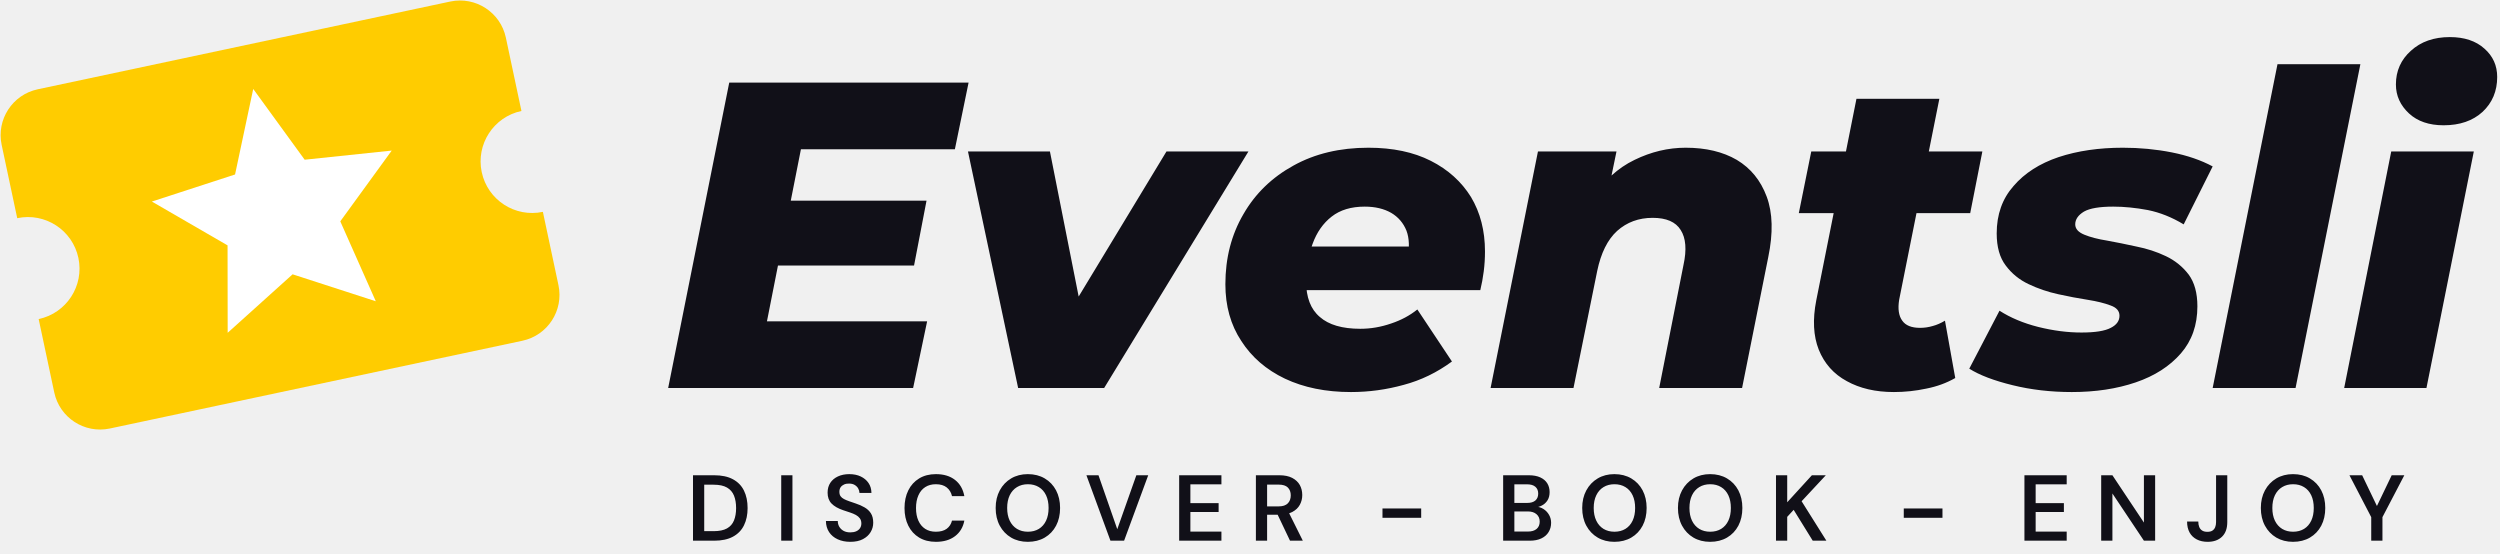
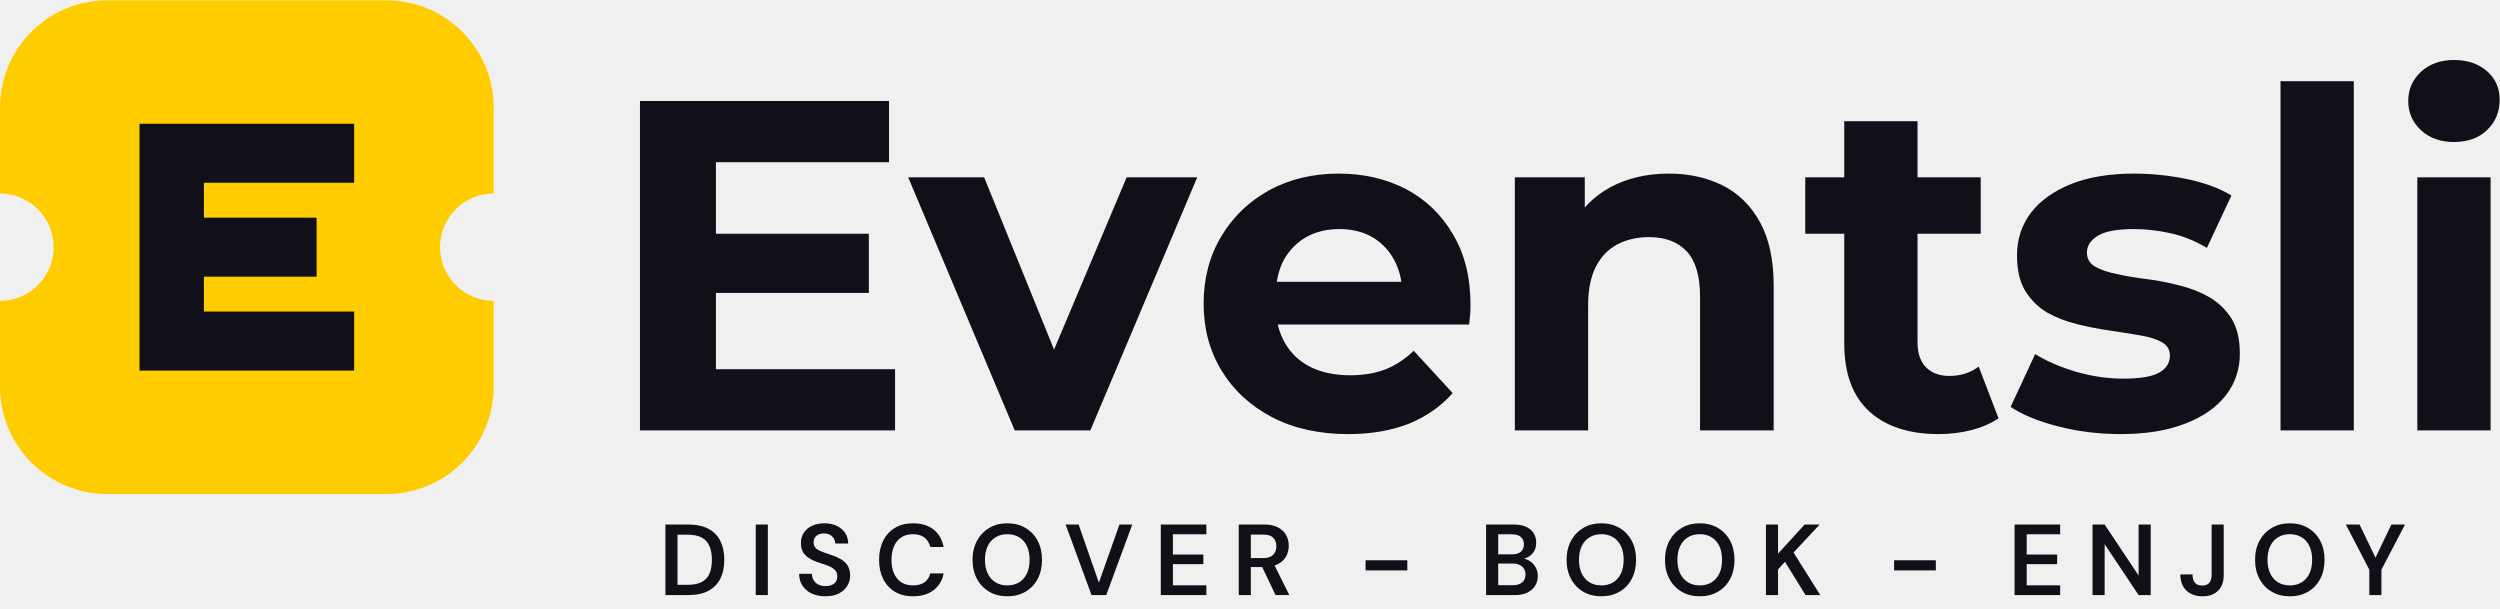
- <svg xmlns="http://www.w3.org/2000/svg" viewBox="0 -11.5 802.2 177.5" width="3208.8" height="710">
-   <g transform="translate(0 -11.50) scale(0.376)">
-     <path d="M32.2 76.2L384.3 1.3A40 40 0 0 1 431.7 32.1L445 94.7A44 44 0 0 0 463.3 180.8L476.6 243.4A40 40 0 0 1 445.8 290.8L93.7 365.7A40 40 0 0 1 46.3 334.9L33 272.3A44 44 0 0 0 14.7 186.2L1.4 123.6A40 40 0 0 1 32.2 76.2Z" fill="#FFCC00" />
-     <path d="M216.1 75.9L260 136.3L334.3 128.5L290.4 188.9L320.7 257.1L249.7 234.1L194.3 284L194.2 209.4L129.6 172L200.6 148.9Z" fill="#FFFFFF" />
+ <svg xmlns="http://www.w3.org/2000/svg" viewBox="0 -17.0 743.8 180.9" width="2975.2" height="724">
+   <g transform="translate(0 -16.95) scale(0.3193)">
+     <path d="M100 0H360A100 100 0 0 1 460 100V180A50 50 0 0 0 460 280V360A100 100 0 0 1 360 460H100A100 100 0 0 1 0 360V280A50 50 0 0 0 0 180V100A100 100 0 0 1 100 0Z" fill="#FFCC00" />
+     <path d="M130 115H330V170H190V202.5H295V257.5H190V290H330V345H130Z" fill="#111018" />
  </g>
-   <g transform="translate(212.2 113.0)">
-     <path d="M35.6-39.3L39.6-60.1L85.1-60.1L81.1-39.3L35.6-39.3ZM44.8-76.6L33.9-21.4L85.3-21.4L80.8 0L2.2 0L21.8-98.0L98.6-98.0L94.2-76.6L44.8-76.6ZM142.1 0L114.5 0L98.4-75.9L124.7-75.9L137.3-12.3L123.6-12.3L162.1-75.9L188.4-75.9L142.1 0ZM221.3 1.3L221.3 1.3Q209.2 1.3 200.1-3.0Q191.1-7.3 186.1-15.1Q181.0-22.8 181.0-33.3L181.0-33.3Q181.0-45.9 186.8-55.8Q192.5-65.7 202.9-71.4Q213.2-77.1 226.9-77.1L226.9-77.1Q238.6-77.1 246.9-72.9Q255.2-68.7 259.8-61.3Q264.3-53.8 264.3-43.8L264.3-43.8Q264.3-40.5 263.9-37.4Q263.5-34.3 262.8-31.4L262.8-31.4L201.9-31.4L204.4-45.4L250.5-45.4L239.4-41.3Q240.5-46.8 239.1-50.5Q237.6-54.2 234.2-56.2Q230.7-58.2 225.7-58.2L225.7-58.2Q219.2-58.2 215.1-55.0Q211.0-51.8 209.0-46.3Q206.9-40.7 206.9-34.3L206.9-34.3Q206.9-26.5 211.3-22.8Q215.6-19.0 224.3-19.0L224.3-19.0Q229.3-19.0 234.2-20.7Q239.0-22.3 242.6-25.2L242.6-25.2L253.7-8.5Q246.5-3.2 238.2-1.0Q229.9 1.3 221.3 1.3ZM328.7-77.1L328.7-77.1Q338.4-77.1 345.1-73.2Q351.8-69.2 354.7-61.4Q357.6-53.6 355.2-42.0L355.2-42.0L346.8 0L320.2 0L328.0-39.5Q329.6-46.8 327.1-50.7Q324.7-54.6 318.1-54.6L318.1-54.6Q311.4-54.6 306.7-50.4Q302.1-46.2 300.3-37.5L300.3-37.5L292.7 0L266.1 0L281.3-75.9L306.5-75.9L302.1-54.6L298.8-60.8Q304.2-69.3 312.3-73.2Q320.3-77.1 328.7-77.1ZM395.5 1.3L395.5 1.3Q386.7 1.3 380.4-2.2Q374.1-5.6 371.4-12.3Q368.8-18.9 370.6-28.1L370.6-28.1L383.5-92.8L410.1-92.8L397.2-28.3Q396.5-23.9 398.2-21.6Q399.8-19.3 403.9-19.3L403.9-19.3Q406-19.3 408.0-19.9Q409.9-20.4 411.9-21.6L411.9-21.6L415.2-3.2Q411.0-0.8 405.9 0.2Q400.8 1.3 395.5 1.3ZM420-56.1L365.0-56.1L369.0-75.9L423.9-75.9L420-56.1ZM452.6 1.3L452.6 1.3Q442.5 1.3 433.6-0.9Q424.6-3.1 419.7-6.2L419.7-6.2L429.4-24.8Q434.7-21.4 441.8-19.6Q449.0-17.8 455.7-17.8L455.7-17.8Q462.3-17.8 465.1-19.3Q467.9-20.7 467.9-23.2L467.9-23.2Q467.9-25.5 465.0-26.5Q462.1-27.6 457.7-28.3Q453.2-29.0 448.2-30.1Q443.2-31.2 438.8-33.3Q434.3-35.4 431.4-39.3Q428.5-43.1 428.5-49.6L428.5-49.6Q428.5-58.7 433.9-64.8Q439.2-71.0 448.4-74.1Q457.5-77.1 469.0-77.1L469.0-77.1Q477.1-77.1 484.7-75.6Q492.2-74.1 497.8-71.1L497.8-71.1L488.5-52.5Q482.9-55.9 477.0-57.1Q471.1-58.2 465.9-58.2L465.9-58.2Q459.3-58.2 456.5-56.6Q453.7-54.9 453.7-52.5L453.7-52.5Q453.7-50.4 456.6-49.2Q459.5-48.0 463.9-47.3Q468.3-46.5 473.3-45.4Q478.4-44.4 482.8-42.3Q487.2-40.2 490.1-36.4Q492.9-32.6 492.9-26.2L492.9-26.2Q492.9-17.2 487.6-11.1Q482.2-4.9 473.1-1.8Q464.0 1.3 452.6 1.3Z" fill="#111018" />
-     <path d="M524.4 0L497.8 0L518.6-103.9L545.2-103.9L524.4 0ZM566.4 0L540.0 0L555.1-75.9L581.6-75.9L566.4 0ZM571.9-84.3L571.9-84.3Q564.9-84.3 560.8-88.1Q556.6-92.0 556.6-97.4L556.6-97.4Q556.6-103.9 561.4-108.2Q566.2-112.6 573.9-112.6L573.9-112.6Q580.9-112.6 585.0-108.9Q589.1-105.3 589.1-99.8L589.1-99.8Q589.1-93.0 584.4-88.6Q579.7-84.3 571.9-84.3Z" fill="#111018" />
+   <g transform="translate(178.8 111.0)">
+     <path d="M87.5 0L11.6 0L11.6-98.0L85.7-98.0L85.7-79.8L34.2-79.8L34.2-18.2L87.5-18.2L87.5 0ZM79.7-40.9L32.5-40.9L32.5-58.5L79.7-58.5L79.7-40.9ZM145.6 0L123.1 0L91.4-75.3L114.0-75.3L140.3-10.5L129.1-10.5L156.4-75.3L177.4-75.3L145.6 0ZM222.3 1.1L222.3 1.1Q209.4 1.1 199.7-3.9Q190.0-9.0 184.7-17.7Q179.3-26.5 179.3-37.7L179.3-37.7Q179.3-49.0 184.6-57.8Q189.8-66.5 198.9-71.5Q208.0-76.4 219.5-76.4L219.5-76.4Q230.6-76.4 239.5-71.8Q248.4-67.1 253.5-58.3Q258.7-49.6 258.7-37.4L258.7-37.4Q258.7-36.1 258.6-34.5Q258.4-32.9 258.3-31.5L258.3-31.5L197.1-31.5L197.1-44.2L246.8-44.2L238.4-40.5Q238.4-46.3 236.0-50.7Q233.7-55.0 229.5-57.5Q225.3-59.9 219.7-59.9L219.7-59.9Q214.1-59.9 209.8-57.5Q205.5-55.0 203.1-50.6Q200.8-46.2 200.8-40.2L200.8-40.2L200.8-36.8Q200.8-30.7 203.5-26.0Q206.2-21.3 211.2-18.8Q216.2-16.4 222.9-16.4L222.9-16.4Q228.9-16.4 233.5-18.2Q238.0-20.0 241.8-23.7L241.8-23.7L253.4-11.1Q248.2-5.2 240.4-2.0Q232.5 1.1 222.3 1.1ZM293.7 0L271.9 0L271.9-75.3L292.7-75.3L292.7-54.5L288.8-60.8Q292.9-68.3 300.4-72.4Q308-76.4 317.7-76.4L317.7-76.4Q326.6-76.4 333.7-72.9Q340.8-69.3 344.8-62.0Q348.9-54.6 348.9-43.1L348.9-43.1L348.9 0L327.0 0L327.0-39.8Q327.0-48.9 323.1-53.2Q319.1-57.5 311.8-57.5L311.8-57.5Q306.6-57.5 302.5-55.4Q298.3-53.2 296.0-48.7Q293.7-44.2 293.7-37.2L293.7-37.2L293.7 0ZM398.0 1.1L398.0 1.1Q384.7 1.1 377.3-5.7Q369.9-12.5 369.9-25.9L369.9-25.9L369.9-92.0L391.7-92.0L391.7-26.2Q391.7-21.4 394.2-18.8Q396.8-16.2 401.1-16.2L401.1-16.2Q406.3-16.2 409.9-19.0L409.9-19.0L415.8-3.6Q412.4-1.3 407.8-0.1Q403.1 1.1 398.0 1.1ZM410.5-58.5L358.3-58.5L358.3-75.3L410.5-75.3L410.5-58.5ZM452.1 1.1L452.1 1.1Q442.4 1.1 433.5-1.2Q424.6-3.5 419.4-7.0L419.4-7.0L426.7-22.7Q431.9-19.5 439.0-17.4Q446.0-15.4 452.9-15.4L452.9-15.4Q460.5-15.4 463.6-17.2Q466.8-19.0 466.8-22.3L466.8-22.3Q466.8-24.9 464.3-26.3Q461.9-27.6 457.8-28.3Q453.7-29.0 448.9-29.7Q444.1-30.4 439.2-31.6Q434.3-32.8 430.2-35.1Q426.2-37.5 423.7-41.6Q421.3-45.6 421.3-52.1L421.3-52.1Q421.3-59.2 425.4-64.7Q429.5-70.1 437.4-73.3Q445.2-76.4 456.1-76.4L456.1-76.4Q463.8-76.4 471.8-74.8Q479.8-73.1 485.1-69.9L485.1-69.9L477.8-54.3Q472.4-57.5 466.8-58.7Q461.3-59.9 456.1-59.9L456.1-59.9Q448.8-59.9 445.5-58.0Q442.1-56.0 442.1-52.9L442.1-52.9Q442.1-50.1 444.6-48.7Q447.0-47.3 451.1-46.5Q455.1-45.6 460.0-45.0Q464.8-44.4 469.7-43.1Q474.6-41.9 478.6-39.6Q482.6-37.2 485.1-33.3Q487.6-29.3 487.6-22.8L487.6-22.8Q487.6-15.8 483.4-10.4Q479.2-5.0 471.3-2.0Q463.4 1.1 452.1 1.1Z" fill="#111018" />
+     <path d="M521.5 0L499.7 0L499.7-103.9L521.5-103.9L521.5 0ZM562.2 0L540.4 0L540.4-75.3L562.2-75.3L562.2 0ZM551.3-85.8L551.3-85.8Q545.3-85.8 541.5-89.3Q537.7-92.8 537.7-98.0L537.7-98.0Q537.7-103.2 541.5-106.7Q545.3-110.2 551.3-110.2L551.3-110.2Q557.3-110.2 561.1-106.9Q564.9-103.6 564.9-98.4L564.9-98.4Q564.9-93.0 561.2-89.4Q557.5-85.8 551.3-85.8Z" fill="#111018" />
  </g>
-   <path d="M229.15 162L222.37 162L222.37 141L229.15 141Q232.81 141 235.19 142.29Q237.58 143.58 238.73 145.94Q239.89 148.29 239.89 151.53L239.89 151.53Q239.89 154.71 238.73 157.06Q237.58 159.42 235.19 160.71Q232.81 162 229.15 162L229.15 162ZM225.97 144.03L225.97 158.94L228.97 158.94Q231.70 158.94 233.27 158.06Q234.85 157.17 235.52 155.50Q236.20 153.84 236.20 151.53L236.20 151.53Q236.20 149.19 235.52 147.53Q234.85 145.86 233.27 144.94Q231.70 144.03 228.97 144.03L228.97 144.03L225.97 144.03ZM254.28 162L250.68 162L250.68 141L254.28 141L254.28 162ZM272.85 162.36L272.85 162.36Q270.57 162.36 268.80 161.55Q267.03 160.74 266.04 159.24Q265.05 157.74 265.02 155.67L265.02 155.67L268.83 155.67Q268.83 156.72 269.32 157.54Q269.82 158.37 270.70 158.85Q271.59 159.33 272.85 159.33L272.85 159.33Q273.93 159.33 274.72 158.99Q275.52 158.64 275.95 158.00Q276.39 157.35 276.39 156.48L276.39 156.48Q276.39 155.49 275.92 154.84Q275.46 154.20 274.65 153.75Q273.84 153.30 272.79 152.96Q271.74 152.61 270.57 152.22L270.57 152.22Q268.08 151.38 266.82 150.07Q265.56 148.77 265.56 146.58L265.56 146.58Q265.56 144.75 266.43 143.43Q267.30 142.11 268.87 141.38Q270.45 140.64 272.52 140.64L272.52 140.64Q274.62 140.64 276.19 141.39Q277.77 142.14 278.68 143.47Q279.60 144.81 279.63 146.67L279.63 146.67L275.79 146.67Q275.76 145.89 275.37 145.22Q274.98 144.54 274.24 144.10Q273.51 143.67 272.46 143.67L272.46 143.67Q271.56 143.64 270.85 143.96Q270.15 144.27 269.74 144.85Q269.34 145.44 269.34 146.31L269.34 146.31Q269.34 147.15 269.71 147.71Q270.09 148.26 270.81 148.63Q271.53 149.01 272.49 149.34Q273.45 149.67 274.59 150.06L274.59 150.06Q276.15 150.57 277.42 151.31Q278.70 152.04 279.45 153.21Q280.20 154.38 280.20 156.24L280.20 156.24Q280.20 157.86 279.36 159.25Q278.52 160.65 276.90 161.50Q275.28 162.36 272.85 162.36ZM300.32 162.36L300.32 162.36Q297.20 162.36 294.94 161.00Q292.67 159.63 291.46 157.19Q290.24 154.74 290.24 151.53L290.24 151.53Q290.24 148.29 291.46 145.84Q292.67 143.40 294.94 142.02Q297.20 140.64 300.32 140.64L300.32 140.64Q304.07 140.64 306.44 142.49Q308.81 144.33 309.44 147.69L309.44 147.69L305.48 147.69Q305.06 145.92 303.77 144.90Q302.48 143.88 300.29 143.88L300.29 143.88Q298.31 143.88 296.89 144.80Q295.46 145.71 294.70 147.44Q293.93 149.16 293.93 151.53L293.93 151.53Q293.93 153.90 294.70 155.59Q295.46 157.29 296.89 158.21Q298.31 159.12 300.29 159.12L300.29 159.12Q302.48 159.12 303.77 158.18Q305.06 157.23 305.48 155.55L305.48 155.55L309.44 155.55Q308.84 158.73 306.46 160.54Q304.07 162.36 300.32 162.36ZM329.81 162.36L329.81 162.36Q326.78 162.36 324.45 161.00Q322.13 159.63 320.81 157.19Q319.49 154.74 319.49 151.50L319.49 151.50Q319.49 148.29 320.81 145.84Q322.13 143.40 324.45 142.02Q326.78 140.64 329.81 140.64L329.81 140.64Q332.90 140.64 335.24 142.02Q337.58 143.40 338.87 145.84Q340.16 148.29 340.16 151.50L340.16 151.50Q340.16 154.74 338.87 157.19Q337.58 159.63 335.24 161.00Q332.90 162.36 329.81 162.36ZM329.84 159.12L329.84 159.12Q331.85 159.12 333.35 158.21Q334.85 157.29 335.66 155.58Q336.47 153.87 336.47 151.50L336.47 151.50Q336.47 149.13 335.66 147.42Q334.85 145.71 333.35 144.80Q331.85 143.88 329.84 143.88L329.84 143.88Q327.83 143.88 326.33 144.80Q324.83 145.71 324.00 147.42Q323.18 149.13 323.18 151.50L323.18 151.50Q323.18 153.87 324.00 155.58Q324.83 157.29 326.33 158.21Q327.83 159.12 329.84 159.12ZM360.70 162L356.32 162L348.61 141L352.48 141L358.51 158.31L358.51 158.31L364.63 141L368.44 141L360.70 162ZM391.93 162L378.37 162L378.37 141L391.93 141L391.93 143.91L381.97 143.91L381.97 149.94L391.03 149.94L391.03 152.79L381.97 152.79L381.97 159.09L391.93 159.09L391.93 162ZM406.59 162L402.99 162L402.99 141L410.52 141Q413.01 141 414.65 141.85Q416.28 142.71 417.08 144.13Q417.87 145.56 417.87 147.36L417.87 147.36Q417.87 149.04 417.09 150.48Q416.31 151.92 414.66 152.79Q413.01 153.66 410.43 153.66L410.43 153.66L406.59 153.66L406.59 162ZM418.05 162L413.94 162L409.53 152.73L413.43 152.73L418.05 162ZM406.59 144L406.59 150.99L410.28 150.99Q412.29 150.99 413.24 150.01Q414.18 149.04 414.18 147.45L414.18 147.45Q414.18 145.89 413.25 144.94Q412.32 144 410.28 144L410.28 144L406.59 144ZM456.03 154.65L443.61 154.65L443.61 151.65L456.03 151.65L456.03 154.65ZM490.85 162L482.33 162L482.33 141L490.55 141Q492.77 141 494.25 141.69Q495.74 142.38 496.49 143.59Q497.24 144.81 497.24 146.40L497.24 146.40Q497.24 147.99 496.55 149.07Q495.86 150.15 494.73 150.72Q493.61 151.29 492.29 151.41L492.29 151.41L492.74 151.08Q494.15 151.11 495.27 151.83Q496.40 152.55 497.06 153.71Q497.72 154.86 497.72 156.27L497.72 156.27Q497.72 157.92 496.92 159.22Q496.13 160.53 494.60 161.26Q493.07 162 490.85 162L490.85 162ZM485.93 152.61L485.93 159.06L490.31 159.06Q492.08 159.06 493.07 158.22Q494.06 157.38 494.06 155.88L494.06 155.88Q494.06 154.38 493.04 153.50Q492.02 152.61 490.25 152.61L490.25 152.61L485.93 152.61ZM485.93 143.91L485.93 149.88L490.04 149.88Q491.78 149.88 492.68 149.09Q493.58 148.29 493.58 146.88L493.58 146.88Q493.58 145.50 492.68 144.71Q491.78 143.91 490.01 143.91L490.01 143.91L485.93 143.91ZM518.02 162.36L518.02 162.36Q514.99 162.36 512.67 161.00Q510.34 159.63 509.02 157.19Q507.70 154.74 507.70 151.50L507.70 151.50Q507.70 148.29 509.02 145.84Q510.34 143.40 512.67 142.02Q514.99 140.64 518.02 140.64L518.02 140.64Q521.11 140.64 523.45 142.02Q525.79 143.40 527.08 145.84Q528.37 148.29 528.37 151.50L528.37 151.50Q528.37 154.74 527.08 157.19Q525.79 159.63 523.45 161.00Q521.11 162.36 518.02 162.36ZM518.05 159.12L518.05 159.12Q520.06 159.12 521.56 158.21Q523.06 157.29 523.87 155.58Q524.68 153.87 524.68 151.50L524.68 151.50Q524.68 149.13 523.87 147.42Q523.06 145.71 521.56 144.80Q520.06 143.88 518.05 143.88L518.05 143.88Q516.04 143.88 514.54 144.80Q513.04 145.71 512.22 147.42Q511.39 149.13 511.39 151.50L511.39 151.50Q511.39 153.87 512.22 155.58Q513.04 157.29 514.54 158.21Q516.04 159.12 518.05 159.12ZM548.74 162.36L548.74 162.36Q545.71 162.36 543.38 161.00Q541.06 159.63 539.74 157.19Q538.42 154.74 538.42 151.50L538.42 151.50Q538.42 148.29 539.74 145.84Q541.06 143.40 543.38 142.02Q545.71 140.64 548.74 140.64L548.74 140.64Q551.83 140.64 554.17 142.02Q556.51 143.40 557.80 145.84Q559.09 148.29 559.09 151.50L559.09 151.50Q559.09 154.74 557.80 157.19Q556.51 159.63 554.17 161.00Q551.83 162.36 548.74 162.36ZM548.77 159.12L548.77 159.12Q550.78 159.12 552.28 158.21Q553.78 157.29 554.59 155.58Q555.40 153.87 555.40 151.50L555.40 151.50Q555.40 149.13 554.59 147.42Q553.78 145.71 552.28 144.80Q550.78 143.88 548.77 143.88L548.77 143.88Q546.76 143.88 545.26 144.80Q543.76 145.71 542.93 147.42Q542.11 149.13 542.11 151.50L542.11 151.50Q542.11 153.87 542.93 155.58Q543.76 157.29 545.26 158.21Q546.76 159.12 548.77 159.12ZM573.48 162L569.88 162L569.88 141L573.48 141L573.48 149.67L581.40 141L585.87 141L578.10 149.34L586.05 162L581.67 162L575.55 152.10L573.48 154.35L573.48 162ZM623.30 154.65L610.88 154.65L610.88 151.65L623.30 151.65L623.30 154.65ZM663.16 162L649.60 162L649.60 141L663.16 141L663.16 143.91L653.20 143.91L653.20 149.94L662.26 149.94L662.26 152.79L653.20 152.79L653.20 159.09L663.16 159.09L663.16 162ZM677.83 162L674.23 162L674.23 141L677.83 141L687.94 156.18L687.94 156.18L687.94 141L691.54 141L691.54 162L687.94 162L677.83 146.85L677.83 146.85L677.83 162ZM708.39 162.36L708.39 162.36Q706.38 162.36 704.90 161.59Q703.41 160.83 702.60 159.38Q701.79 157.92 701.79 155.85L701.79 155.85L705.39 155.85Q705.39 156.84 705.69 157.59Q705.99 158.34 706.64 158.75Q707.28 159.15 708.30 159.15L708.30 159.15Q709.32 159.15 709.92 158.76Q710.52 158.37 710.81 157.66Q711.09 156.96 711.09 156.03L711.09 156.03L711.09 141L714.69 141L714.69 156.03Q714.69 159.09 713.00 160.72Q711.30 162.36 708.39 162.36ZM735.78 162.36L735.78 162.36Q732.75 162.36 730.42 161.00Q728.10 159.63 726.78 157.19Q725.46 154.74 725.46 151.50L725.46 151.50Q725.46 148.29 726.78 145.84Q728.10 143.40 730.42 142.02Q732.75 140.64 735.78 140.64L735.78 140.64Q738.87 140.64 741.21 142.02Q743.55 143.40 744.84 145.84Q746.13 148.29 746.13 151.50L746.13 151.50Q746.13 154.74 744.84 157.19Q743.55 159.63 741.21 161.00Q738.87 162.36 735.78 162.36ZM735.81 159.12L735.81 159.12Q737.82 159.12 739.32 158.21Q740.82 157.29 741.63 155.58Q742.44 153.87 742.44 151.50L742.44 151.50Q742.44 149.13 741.63 147.42Q740.82 145.71 739.32 144.80Q737.82 143.88 735.81 143.88L735.81 143.88Q733.80 143.88 732.30 144.80Q730.80 145.71 729.97 147.42Q729.15 149.13 729.15 151.50L729.15 151.50Q729.15 153.87 729.97 155.58Q730.80 157.29 732.30 158.21Q733.80 159.12 735.81 159.12ZM764.48 162L760.88 162L760.88 154.44L753.89 141L757.97 141L763.10 151.68L762.32 151.68L767.45 141L771.50 141L764.48 154.44L764.48 162Z" fill="#111018" />
+   <path d="M204.75 160L197.97 160L197.97 139L204.75 139Q208.41 139 210.80 140.29Q213.18 141.58 214.34 143.94Q215.49 146.29 215.49 149.53L215.49 149.53Q215.49 152.71 214.34 155.06Q213.18 157.42 210.80 158.71Q208.41 160 204.75 160L204.75 160ZM201.57 142.03L201.57 156.94L204.57 156.94Q207.30 156.94 208.88 156.06Q210.45 155.17 211.13 153.50Q211.80 151.84 211.80 149.53L211.80 149.53Q211.80 147.19 211.13 145.53Q210.45 143.86 208.88 142.94Q207.30 142.03 204.57 142.03L204.57 142.03L201.57 142.03ZM228.45 160L224.85 160L224.85 139L228.45 139L228.45 160ZM245.58 160.36L245.58 160.36Q243.30 160.36 241.53 159.55Q239.76 158.74 238.77 157.24Q237.78 155.74 237.75 153.67L237.75 153.67L241.56 153.67Q241.56 154.72 242.06 155.54Q242.55 156.37 243.44 156.85Q244.32 157.33 245.58 157.33L245.58 157.33Q246.66 157.33 247.46 156.99Q248.25 156.64 248.69 156.00Q249.12 155.35 249.12 154.48L249.12 154.48Q249.12 153.49 248.66 152.84Q248.19 152.20 247.38 151.75Q246.57 151.30 245.52 150.96Q244.47 150.61 243.30 150.22L243.30 150.22Q240.81 149.38 239.55 148.07Q238.29 146.77 238.29 144.58L238.29 144.58Q238.29 142.75 239.16 141.43Q240.03 140.11 241.61 139.38Q243.18 138.64 245.25 138.64L245.25 138.64Q247.35 138.64 248.93 139.39Q250.50 140.14 251.42 141.47Q252.33 142.81 252.36 144.67L252.36 144.67L248.52 144.67Q248.49 143.89 248.10 143.22Q247.71 142.54 246.98 142.10Q246.24 141.67 245.19 141.67L245.19 141.67Q244.29 141.64 243.59 141.96Q242.88 142.27 242.48 142.85Q242.07 143.44 242.07 144.31L242.07 144.31Q242.07 145.15 242.45 145.71Q242.82 146.26 243.54 146.63Q244.26 147.01 245.22 147.34Q246.18 147.67 247.32 148.06L247.32 148.06Q248.88 148.57 250.16 149.31Q251.43 150.04 252.18 151.21Q252.93 152.38 252.93 154.24L252.93 154.24Q252.93 155.86 252.09 157.25Q251.25 158.65 249.63 159.50Q248.01 160.36 245.58 160.36ZM271.62 160.36L271.62 160.36Q268.50 160.36 266.24 159.00Q263.97 157.63 262.76 155.19Q261.54 152.74 261.54 149.53L261.54 149.53Q261.54 146.29 262.76 143.84Q263.97 141.40 266.24 140.02Q268.50 138.64 271.62 138.64L271.62 138.64Q275.37 138.64 277.74 140.49Q280.11 142.33 280.74 145.69L280.74 145.69L276.78 145.69Q276.36 143.92 275.07 142.90Q273.78 141.88 271.59 141.88L271.59 141.88Q269.61 141.88 268.19 142.80Q266.76 143.71 266.00 145.44Q265.23 147.16 265.23 149.53L265.23 149.53Q265.23 151.90 266.00 153.59Q266.76 155.29 268.19 156.21Q269.61 157.12 271.59 157.12L271.59 157.12Q273.78 157.12 275.07 156.18Q276.36 155.23 276.78 153.55L276.78 153.55L280.74 153.55Q280.14 156.73 277.76 158.54Q275.37 160.36 271.62 160.36ZM299.67 160.36L299.67 160.36Q296.64 160.36 294.32 159.00Q291.99 157.63 290.67 155.19Q289.35 152.74 289.35 149.50L289.35 149.50Q289.35 146.29 290.67 143.84Q291.99 141.40 294.32 140.02Q296.64 138.64 299.67 138.64L299.67 138.64Q302.76 138.64 305.10 140.02Q307.44 141.40 308.73 143.84Q310.02 146.29 310.02 149.50L310.02 149.50Q310.02 152.74 308.73 155.19Q307.44 157.63 305.10 159.00Q302.76 160.36 299.67 160.36ZM299.70 157.12L299.70 157.12Q301.71 157.12 303.21 156.21Q304.71 155.29 305.52 153.58Q306.33 151.87 306.33 149.50L306.33 149.50Q306.33 147.13 305.52 145.42Q304.71 143.71 303.21 142.80Q301.71 141.88 299.70 141.88L299.70 141.88Q297.69 141.88 296.19 142.80Q294.69 143.71 293.87 145.42Q293.04 147.13 293.04 149.50L293.04 149.50Q293.04 151.87 293.87 153.58Q294.69 155.29 296.19 156.21Q297.69 157.12 299.70 157.12ZM329.13 160L324.75 160L317.04 139L320.91 139L326.94 156.31L326.94 156.31L333.06 139L336.87 139L329.13 160ZM358.92 160L345.36 160L345.36 139L358.92 139L358.92 141.91L348.96 141.91L348.96 147.94L358.02 147.94L358.02 150.79L348.96 150.79L348.96 157.09L358.92 157.09L358.92 160ZM372.15 160L368.55 160L368.55 139L376.08 139Q378.57 139 380.21 139.85Q381.84 140.71 382.64 142.13Q383.43 143.56 383.43 145.36L383.43 145.36Q383.43 147.04 382.65 148.48Q381.87 149.92 380.22 150.79Q378.57 151.66 375.99 151.66L375.99 151.66L372.15 151.66L372.15 160ZM383.61 160L379.50 160L375.09 150.73L378.99 150.73L383.61 160ZM372.15 142L372.15 148.99L375.84 148.99Q377.85 148.99 378.80 148.01Q379.74 147.04 379.74 145.45L379.74 145.45Q379.74 143.89 378.81 142.94Q377.88 142 375.84 142L375.84 142L372.15 142ZM418.71 152.65L406.29 152.65L406.29 149.65L418.71 149.65L418.71 152.65ZM450.66 160L442.14 160L442.14 139L450.36 139Q452.58 139 454.07 139.69Q455.55 140.38 456.30 141.59Q457.05 142.81 457.05 144.40L457.05 144.40Q457.05 145.99 456.36 147.07Q455.67 148.15 454.55 148.72Q453.42 149.29 452.10 149.41L452.10 149.41L452.55 149.08Q453.96 149.11 455.09 149.83Q456.21 150.55 456.87 151.71Q457.53 152.86 457.53 154.27L457.53 154.27Q457.53 155.92 456.74 157.22Q455.94 158.53 454.41 159.26Q452.88 160 450.66 160L450.66 160ZM445.74 150.61L445.74 157.06L450.12 157.06Q451.89 157.06 452.88 156.22Q453.87 155.38 453.87 153.88L453.87 153.88Q453.87 152.38 452.85 151.50Q451.83 150.61 450.06 150.61L450.06 150.61L445.74 150.61ZM445.74 141.91L445.74 147.88L449.85 147.88Q451.59 147.88 452.49 147.09Q453.39 146.29 453.39 144.88L453.39 144.88Q453.39 143.50 452.49 142.71Q451.59 141.91 449.82 141.91L449.82 141.91L445.74 141.91ZM476.41 160.36L476.41 160.36Q473.38 160.36 471.05 159.00Q468.73 157.63 467.41 155.19Q466.09 152.74 466.09 149.50L466.09 149.50Q466.09 146.29 467.41 143.84Q468.73 141.40 471.05 140.02Q473.38 138.64 476.41 138.64L476.41 138.64Q479.50 138.64 481.84 140.02Q484.18 141.40 485.47 143.84Q486.76 146.29 486.76 149.50L486.76 149.50Q486.76 152.74 485.47 155.19Q484.18 157.63 481.84 159.00Q479.50 160.36 476.41 160.36ZM476.44 157.12L476.44 157.12Q478.45 157.12 479.95 156.21Q481.45 155.29 482.26 153.58Q483.07 151.87 483.07 149.50L483.07 149.50Q483.07 147.13 482.26 145.42Q481.45 143.71 479.95 142.80Q478.45 141.88 476.44 141.88L476.44 141.88Q474.43 141.88 472.93 142.80Q471.43 143.71 470.60 145.42Q469.78 147.13 469.78 149.50L469.78 149.50Q469.78 151.87 470.60 153.58Q471.43 155.29 472.93 156.21Q474.43 157.12 476.44 157.12ZM505.69 160.36L505.69 160.36Q502.66 160.36 500.33 159.00Q498.01 157.63 496.69 155.19Q495.37 152.74 495.37 149.50L495.37 149.50Q495.37 146.29 496.69 143.84Q498.01 141.40 500.33 140.02Q502.66 138.64 505.69 138.64L505.69 138.64Q508.78 138.64 511.12 140.02Q513.46 141.40 514.75 143.84Q516.04 146.29 516.04 149.50L516.04 149.50Q516.04 152.74 514.75 155.19Q513.46 157.63 511.12 159.00Q508.78 160.36 505.69 160.36ZM505.72 157.12L505.72 157.12Q507.73 157.12 509.23 156.21Q510.73 155.29 511.54 153.58Q512.35 151.87 512.35 149.50L512.35 149.50Q512.35 147.13 511.54 145.42Q510.73 143.71 509.23 142.80Q507.73 141.88 505.72 141.88L505.72 141.88Q503.71 141.88 502.21 142.80Q500.71 143.71 499.88 145.42Q499.06 147.13 499.06 149.50L499.06 149.50Q499.06 151.87 499.88 153.58Q500.71 155.29 502.21 156.21Q503.71 157.12 505.72 157.12ZM529.00 160L525.40 160L525.40 139L529.00 139L529.00 147.67L536.92 139L541.39 139L533.62 147.34L541.57 160L537.19 160L531.07 150.10L529.00 152.35L529.00 160ZM575.95 152.65L563.53 152.65L563.53 149.65L575.95 149.65L575.95 152.65ZM612.94 160L599.38 160L599.38 139L612.94 139L612.94 141.91L602.98 141.91L602.98 147.94L612.04 147.94L612.04 150.79L602.98 150.79L602.98 157.09L612.94 157.09L612.94 160ZM626.17 160L622.57 160L622.57 139L626.17 139L636.28 154.18L636.28 154.18L636.28 139L639.88 139L639.88 160L636.28 160L626.17 144.85L626.17 144.85L626.17 160ZM655.30 160.36L655.30 160.36Q653.29 160.36 651.80 159.59Q650.32 158.83 649.51 157.38Q648.70 155.92 648.70 153.85L648.70 153.85L652.30 153.85Q652.30 154.84 652.60 155.59Q652.90 156.34 653.54 156.75Q654.19 157.15 655.21 157.15L655.21 157.15Q656.23 157.15 656.83 156.76Q657.43 156.37 657.71 155.66Q658.00 154.96 658.00 154.03L658.00 154.03L658.00 139L661.60 139L661.60 154.03Q661.60 157.09 659.90 158.72Q658.21 160.36 655.30 160.36ZM681.25 160.36L681.25 160.36Q678.22 160.36 675.89 159.00Q673.57 157.63 672.25 155.19Q670.93 152.74 670.93 149.50L670.93 149.50Q670.93 146.29 672.25 143.84Q673.57 141.40 675.89 140.02Q678.22 138.64 681.25 138.64L681.25 138.64Q684.34 138.64 686.68 140.02Q689.02 141.40 690.31 143.84Q691.60 146.29 691.60 149.50L691.60 149.50Q691.60 152.74 690.31 155.19Q689.02 157.63 686.68 159.00Q684.34 160.36 681.25 160.36ZM681.28 157.12L681.28 157.12Q683.29 157.12 684.79 156.21Q686.29 155.29 687.10 153.58Q687.91 151.87 687.91 149.50L687.91 149.50Q687.91 147.13 687.10 145.42Q686.29 143.71 684.79 142.80Q683.29 141.88 681.28 141.88L681.28 141.88Q679.27 141.88 677.77 142.80Q676.27 143.71 675.44 145.42Q674.62 147.13 674.62 149.50L674.62 149.50Q674.62 151.87 675.44 153.58Q676.27 155.29 677.77 156.21Q679.27 157.12 681.28 157.12ZM708.52 160L704.92 160L704.92 152.44L697.93 139L702.01 139L707.14 149.68L706.36 149.68L711.49 139L715.54 139L708.52 152.44L708.52 160Z" fill="#111018" />
</svg>
